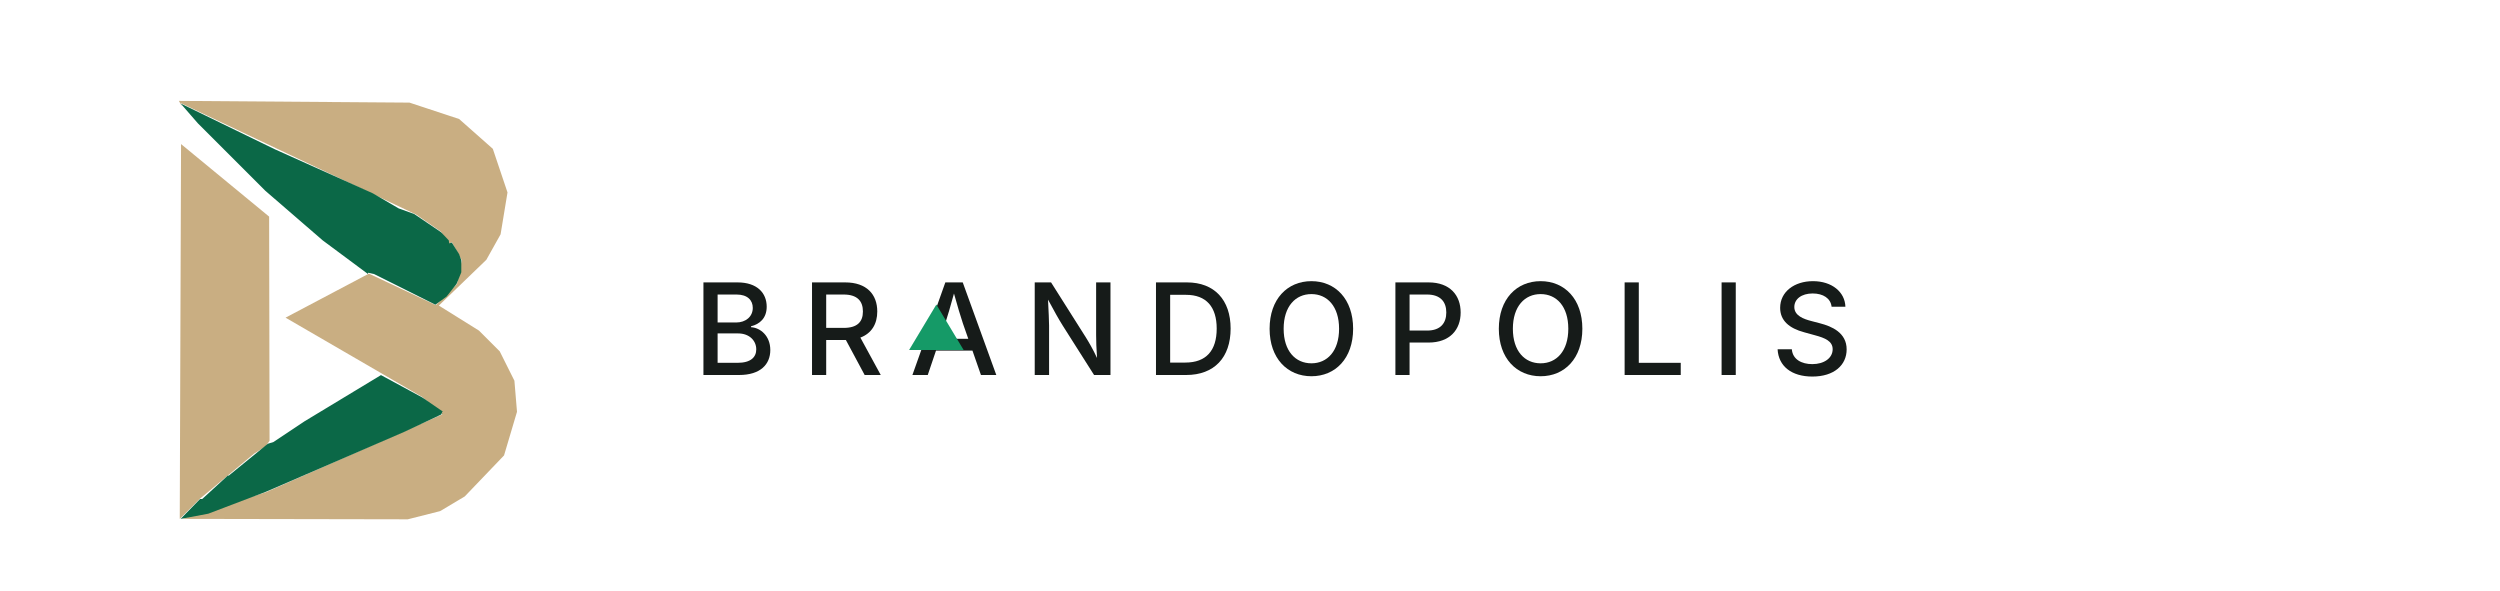
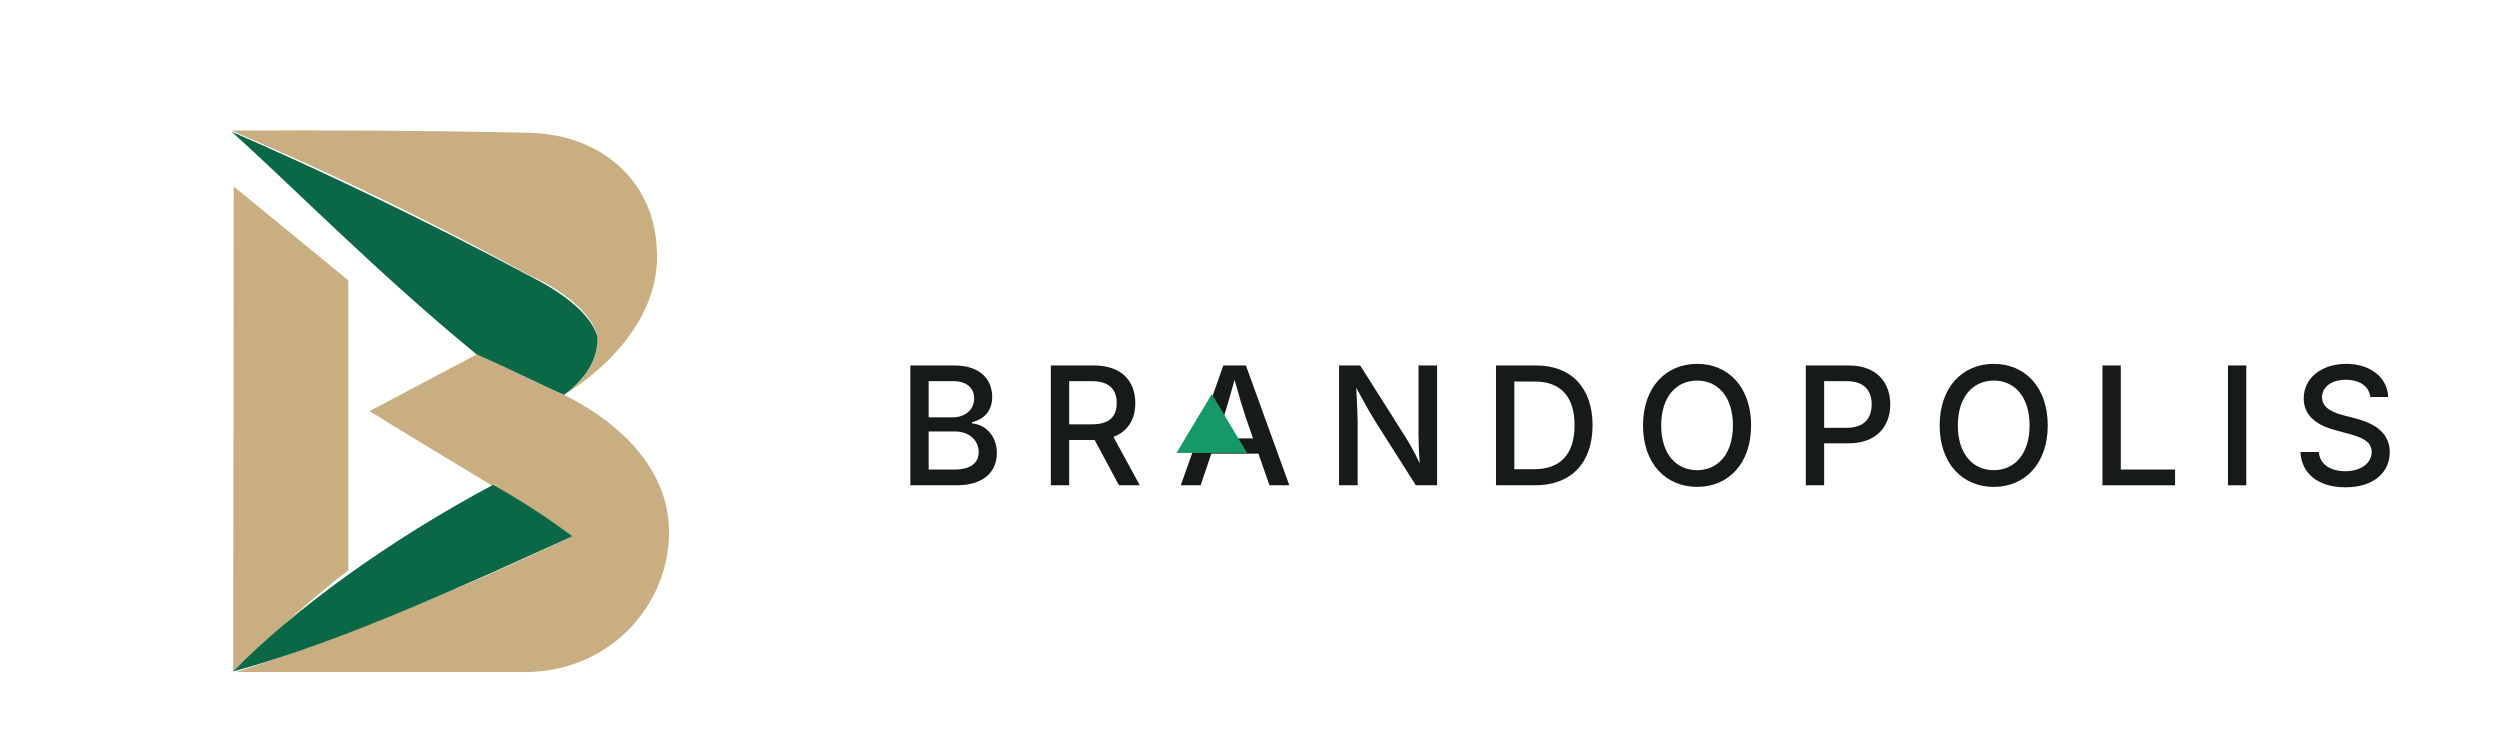
- <svg xmlns="http://www.w3.org/2000/svg" viewBox="0 0 2200 520">
+ <svg xmlns="http://www.w3.org/2000/svg" viewBox="0 0 1700 500">
  <g transform="translate(40,20) scale(0.38)">
-     <path d="M 314,281 L 311,1149 L 358,1102 L 483,998 L 510,981 L 519,968 L 518,449 Z" fill="#C9AE82" />
-     <path d="M 309,181 L 316,194 L 313,186 L 858,444 L 916,484 L 933,514 L 941,508 L 964,550 L 953,605 L 904,654 L 749,581 L 556,683 L 873,867 L 919,907 L 511,1087 L 317,1149 L 839,1150 L 914,1131 L 971,1097 L 1062,1002 L 1092,901 L 1086,829 L 1052,761 L 1004,713 L 911,655 L 1021,549 L 1054,490 L 1070,393 L 1036,292 L 958,223 L 843,185 Z" fill="#C9AE82" />
-     <path d="M 921,901 L 873,868 L 777,816 L 600,923 L 528,971 L 515,975 L 423,1050 L 424,1047 L 363,1103 L 358,1103 L 313,1149 L 377,1137 L 511,1086 L 832,947 L 917,907 L 916,904 L 919,906 L 918,901 Z" fill="#0B6847" />
-     <path d="M 313,187 L 353,233 L 509,389 L 642,504 L 747,582 L 747,579 L 761,582 L 903,653 L 929,634 L 952,605 L 963,578 L 963,550 L 958,536 L 941,509 L 935,511 L 934,504 L 916,485 L 854,443 L 818,430 L 758,395 L 531,293 Z" fill="#0B6847" />
+     <path d="M 313 281 L 518 449 L 518 968 C 449 1020 376 1090 312 1149 Z" fill="#C9AE82" />
+     <path d="M 309 181 C 474 180 661 181 843 185 C 978 189 1066 278 1070 393 C 1077 486 1017 583 904 654 C 1020 712 1092 798 1092 900 C 1092 1027 990 1147 839 1150 L 317 1150 C 487 1096 706 1008 919 907 C 847 857 681 761 556 683 L 749 581 C 815 612 868 639 904 654 C 943 626 965 592 964 550 C 954 503 890 461 842 440 C 657 338 471 250 309 181 Z" fill="#C9AE82" />
+     <path d="M 309 183 C 410 273 571 437 747 581 C 814 611 865 637 904 654 C 943 625 965 591 964 550 C 951 505 892 466 842 441 C 657 342 468 252 309 183 Z" fill="#0B6847" />
+     <path d="M 312 1149 C 420 1038 593 913 777 815 C 831 845 880 878 919 907 C 740 988 510 1095 312 1149 Z" fill="#0B6847" />
  </g>
-   <path d="M165 0H738C1084 0 1241 173 1241 402C1241 631 1080 761 931 769V784C1069 818 1183 913 1183 1099C1183 1319 1030 1490 714 1490H165ZM393 196V669H724C902 669 1015 554 1015 413C1015 289 929 196 715 196ZM393 845V1295H698C875 1295 959 1202 959 1080C959 937 843 845 692 845Z" transform="translate(610.000,330.000) scale(0.0546875,-0.0546875)" fill="#161B19" />
-   <path d="M165 0H393V563H697C701 563 706 563 710 563L1012 0H1271L943 602C1124 670 1215 822 1215 1022C1215 1297 1044 1490 699 1490H165ZM393 758V1295H673C893 1295 984 1190 984 1022C984 855 893 758 675 758Z" transform="translate(705.555,330.000) scale(0.0546875,-0.0546875)" fill="#161B19" />
-   <path d="M51 0H298L431 393H1017L1154 0H1401L861 1490H581ZM496 583 579 829C616 943 662 1098 720 1311C779 1100 824 948 864 829L950 583Z" transform="translate(800.125,330.000) scale(0.0546875,-0.0546875)" fill="#161B19" />
-   <path d="M165 0H396V795C396 872 388 1026 379 1213C487 1013 544 910 617 793L1120 0H1384V1490H1153V642C1153 556 1157 417 1168 273C1102 416 1035 529 989 603L428 1490H165Z" transform="translate(901.531,330.000) scale(0.0546875,-0.0546875)" fill="#161B19" />
-   <path d="M650 0C1103 0 1366 281 1366 747C1366 1210 1103 1490 664 1490H165V0ZM393 200V1290H649C974 1290 1142 1097 1142 747C1142 394 974 200 637 200Z" transform="translate(1008.242,330.000) scale(0.0546875,-0.0546875)" fill="#161B19" />
-   <path d="M786 -20C1172 -20 1457 268 1457 744C1457 1222 1172 1510 786 1510C399 1510 113 1222 113 744C113 268 399 -20 786 -20ZM786 188C530 188 339 384 339 744C339 1105 530 1302 786 1302C1040 1302 1231 1106 1231 744C1231 384 1040 188 786 188Z" transform="translate(1111.070,330.000) scale(0.0546875,-0.0546875)" fill="#161B19" />
-   <path d="M165 0H393V522H697C1043 522 1215 731 1215 1006C1215 1281 1044 1490 699 1490H165ZM393 715V1295H673C894 1295 984 1174 984 1006C984 838 894 715 675 715Z" transform="translate(1218.930,330.000) scale(0.0546875,-0.0546875)" fill="#161B19" />
-   <path d="M786 -20C1172 -20 1457 268 1457 744C1457 1222 1172 1510 786 1510C399 1510 113 1222 113 744C113 268 399 -20 786 -20ZM786 188C530 188 339 384 339 744C339 1105 530 1302 786 1302C1040 1302 1231 1106 1231 744C1231 384 1040 188 786 188Z" transform="translate(1312.789,330.000) scale(0.0546875,-0.0546875)" fill="#161B19" />
-   <path d="M165 0H1068V196H393V1490H165Z" transform="translate(1420.648,330.000) scale(0.0546875,-0.0546875)" fill="#161B19" />
-   <path d="M393 1490H165V0H393Z" transform="translate(1505.977,330.000) scale(0.0546875,-0.0546875)" fill="#161B19" />
-   <path d="M665 -25C1015 -25 1217 159 1217 412C1217 681 978 783 788 832L643 870C529 900 375 953 375 1094C375 1220 489 1312 670 1312C839 1312 960 1234 975 1098H1197C1190 1335 981 1510 675 1510C375 1510 147 1339 147 1081C147 877 291 752 535 687L709 639C869 596 992 545 992 415C992 271 853 175 664 175C492 175 348 251 335 414H106C120 142 330 -25 665 -25Z" transform="translate(1558.492,330.000) scale(0.0546875,-0.0546875)" fill="#161B19" />
-   <path d="M 800 308 L 824 268 L 848 308 Z" fill="#159A67" />
+   <g>
+     <path d="M165 0H738C1084 0 1241 173 1241 402C1241 631 1080 761 931 769V784C1069 818 1183 913 1183 1099C1183 1319 1030 1490 714 1490H165ZM393 196V669H724C902 669 1015 554 1015 413C1015 289 929 196 715 196ZM393 845V1295H698C875 1295 959 1202 959 1080C959 937 843 845 692 845Z" transform="translate(610.000,330.000) scale(0.0546875,-0.0546875)" fill="#161B19" />
+     <path d="M165 0H393V563H697C701 563 706 563 710 563L1012 0H1271L943 602C1124 670 1215 822 1215 1022C1215 1297 1044 1490 699 1490H165ZM393 758V1295H673C893 1295 984 1190 984 1022C984 855 893 758 675 758Z" transform="translate(705.555,330.000) scale(0.0546875,-0.0546875)" fill="#161B19" />
+     <path d="M51 0H298L431 393H1017L1154 0H1401L861 1490H581ZM496 583 579 829C616 943 662 1098 720 1311C779 1100 824 948 864 829L950 583Z" transform="translate(800.125,330.000) scale(0.0546875,-0.0546875)" fill="#161B19" />
+     <path d="M165 0H396V795C396 872 388 1026 379 1213C487 1013 544 910 617 793L1120 0H1384V1490H1153V642C1153 556 1157 417 1168 273C1102 416 1035 529 989 603L428 1490H165Z" transform="translate(901.531,330.000) scale(0.0546875,-0.0546875)" fill="#161B19" />
+     <path d="M650 0C1103 0 1366 281 1366 747C1366 1210 1103 1490 664 1490H165V0ZM393 200V1290H649C974 1290 1142 1097 1142 747C1142 394 974 200 637 200Z" transform="translate(1008.242,330.000) scale(0.0546875,-0.0546875)" fill="#161B19" />
+     <path d="M786 -20C1172 -20 1457 268 1457 744C1457 1222 1172 1510 786 1510C399 1510 113 1222 113 744C113 268 399 -20 786 -20ZM786 188C530 188 339 384 339 744C339 1105 530 1302 786 1302C1040 1302 1231 1106 1231 744C1231 384 1040 188 786 188Z" transform="translate(1111.070,330.000) scale(0.0546875,-0.0546875)" fill="#161B19" />
+     <path d="M165 0H393V522H697C1043 522 1215 731 1215 1006C1215 1281 1044 1490 699 1490H165ZM393 715V1295H673C894 1295 984 1174 984 1006C984 838 894 715 675 715Z" transform="translate(1218.930,330.000) scale(0.0546875,-0.0546875)" fill="#161B19" />
+     <path d="M786 -20C1172 -20 1457 268 1457 744C1457 1222 1172 1510 786 1510C399 1510 113 1222 113 744C113 268 399 -20 786 -20ZM786 188C530 188 339 384 339 744C339 1105 530 1302 786 1302C1040 1302 1231 1106 1231 744C1231 384 1040 188 786 188Z" transform="translate(1312.789,330.000) scale(0.0546875,-0.0546875)" fill="#161B19" />
+     <path d="M165 0H1068V196H393V1490H165Z" transform="translate(1420.648,330.000) scale(0.0546875,-0.0546875)" fill="#161B19" />
+     <path d="M393 1490H165V0H393Z" transform="translate(1505.977,330.000) scale(0.0546875,-0.0546875)" fill="#161B19" />
+     <path d="M665 -25C1015 -25 1217 159 1217 412C1217 681 978 783 788 832L643 870C529 900 375 953 375 1094C375 1220 489 1312 670 1312C839 1312 960 1234 975 1098H1197C1190 1335 981 1510 675 1510C375 1510 147 1339 147 1081C147 877 291 752 535 687L709 639C869 596 992 545 992 415C992 271 853 175 664 175C492 175 348 251 335 414H106C120 142 330 -25 665 -25Z" transform="translate(1558.492,330.000) scale(0.0546875,-0.0546875)" fill="#161B19" />
+     <path d="M 800 308 L 824 268 L 848 308 Z" fill="#159A67" />
+   </g>
</svg>
